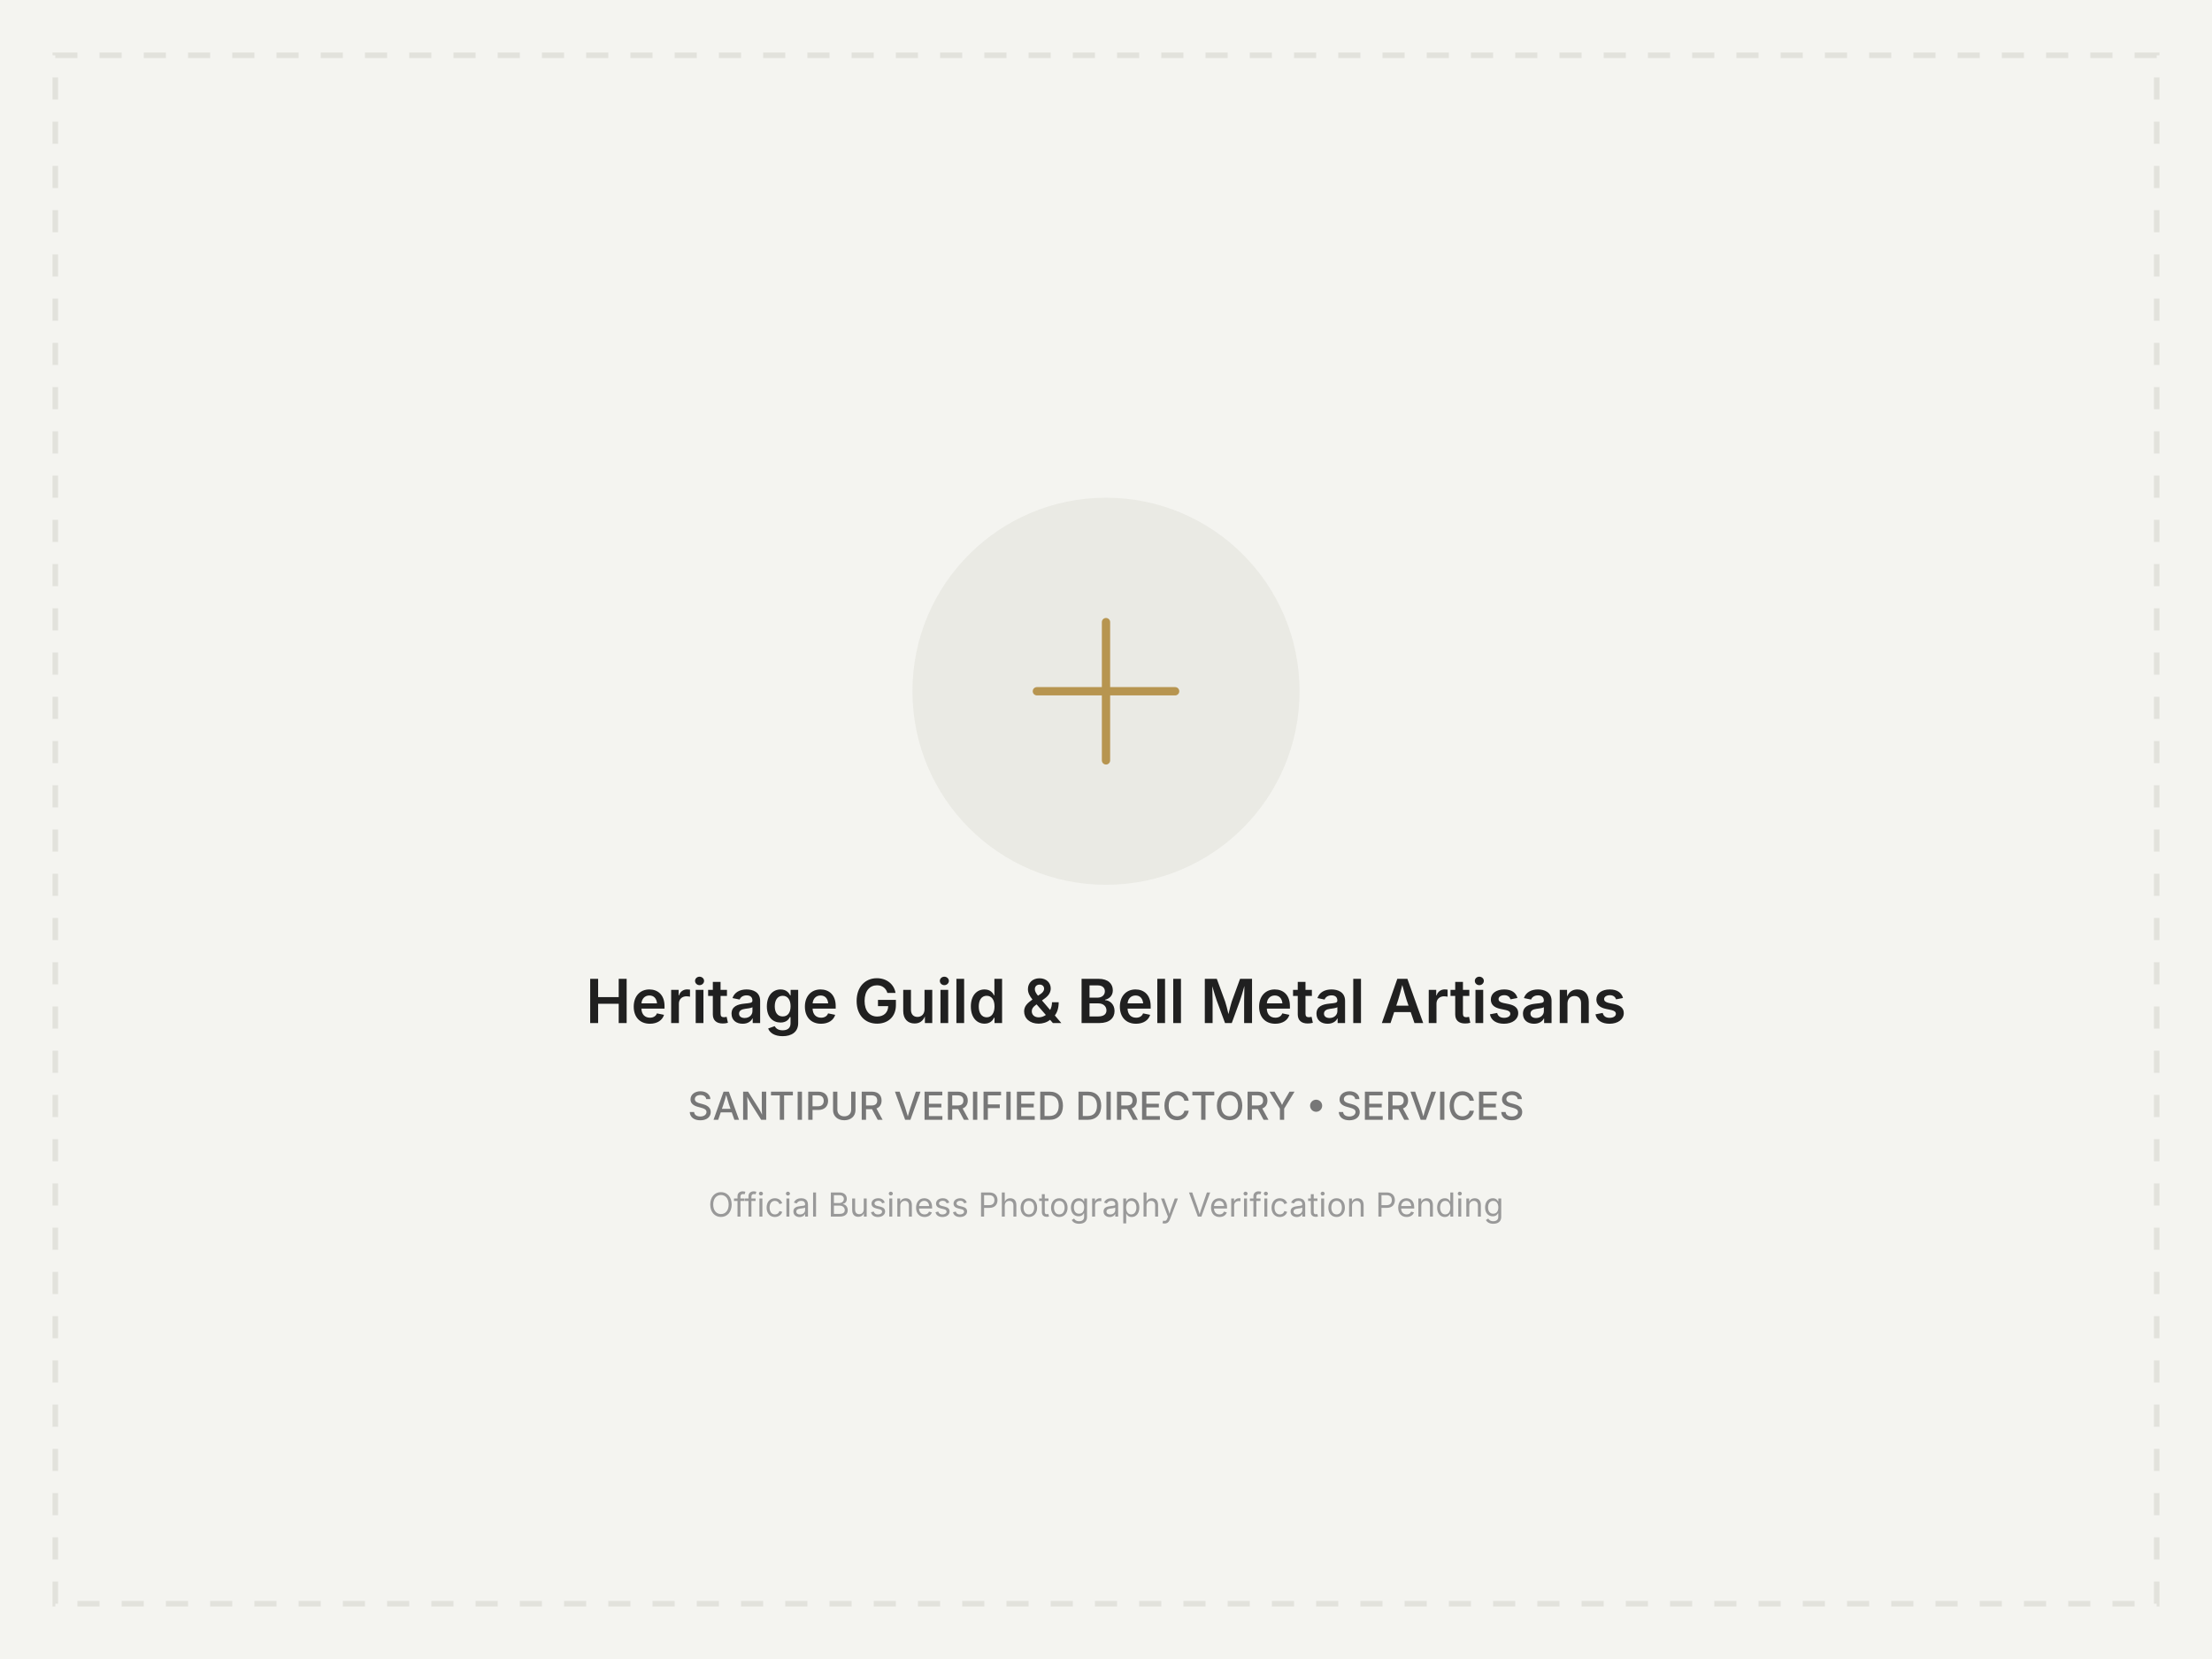
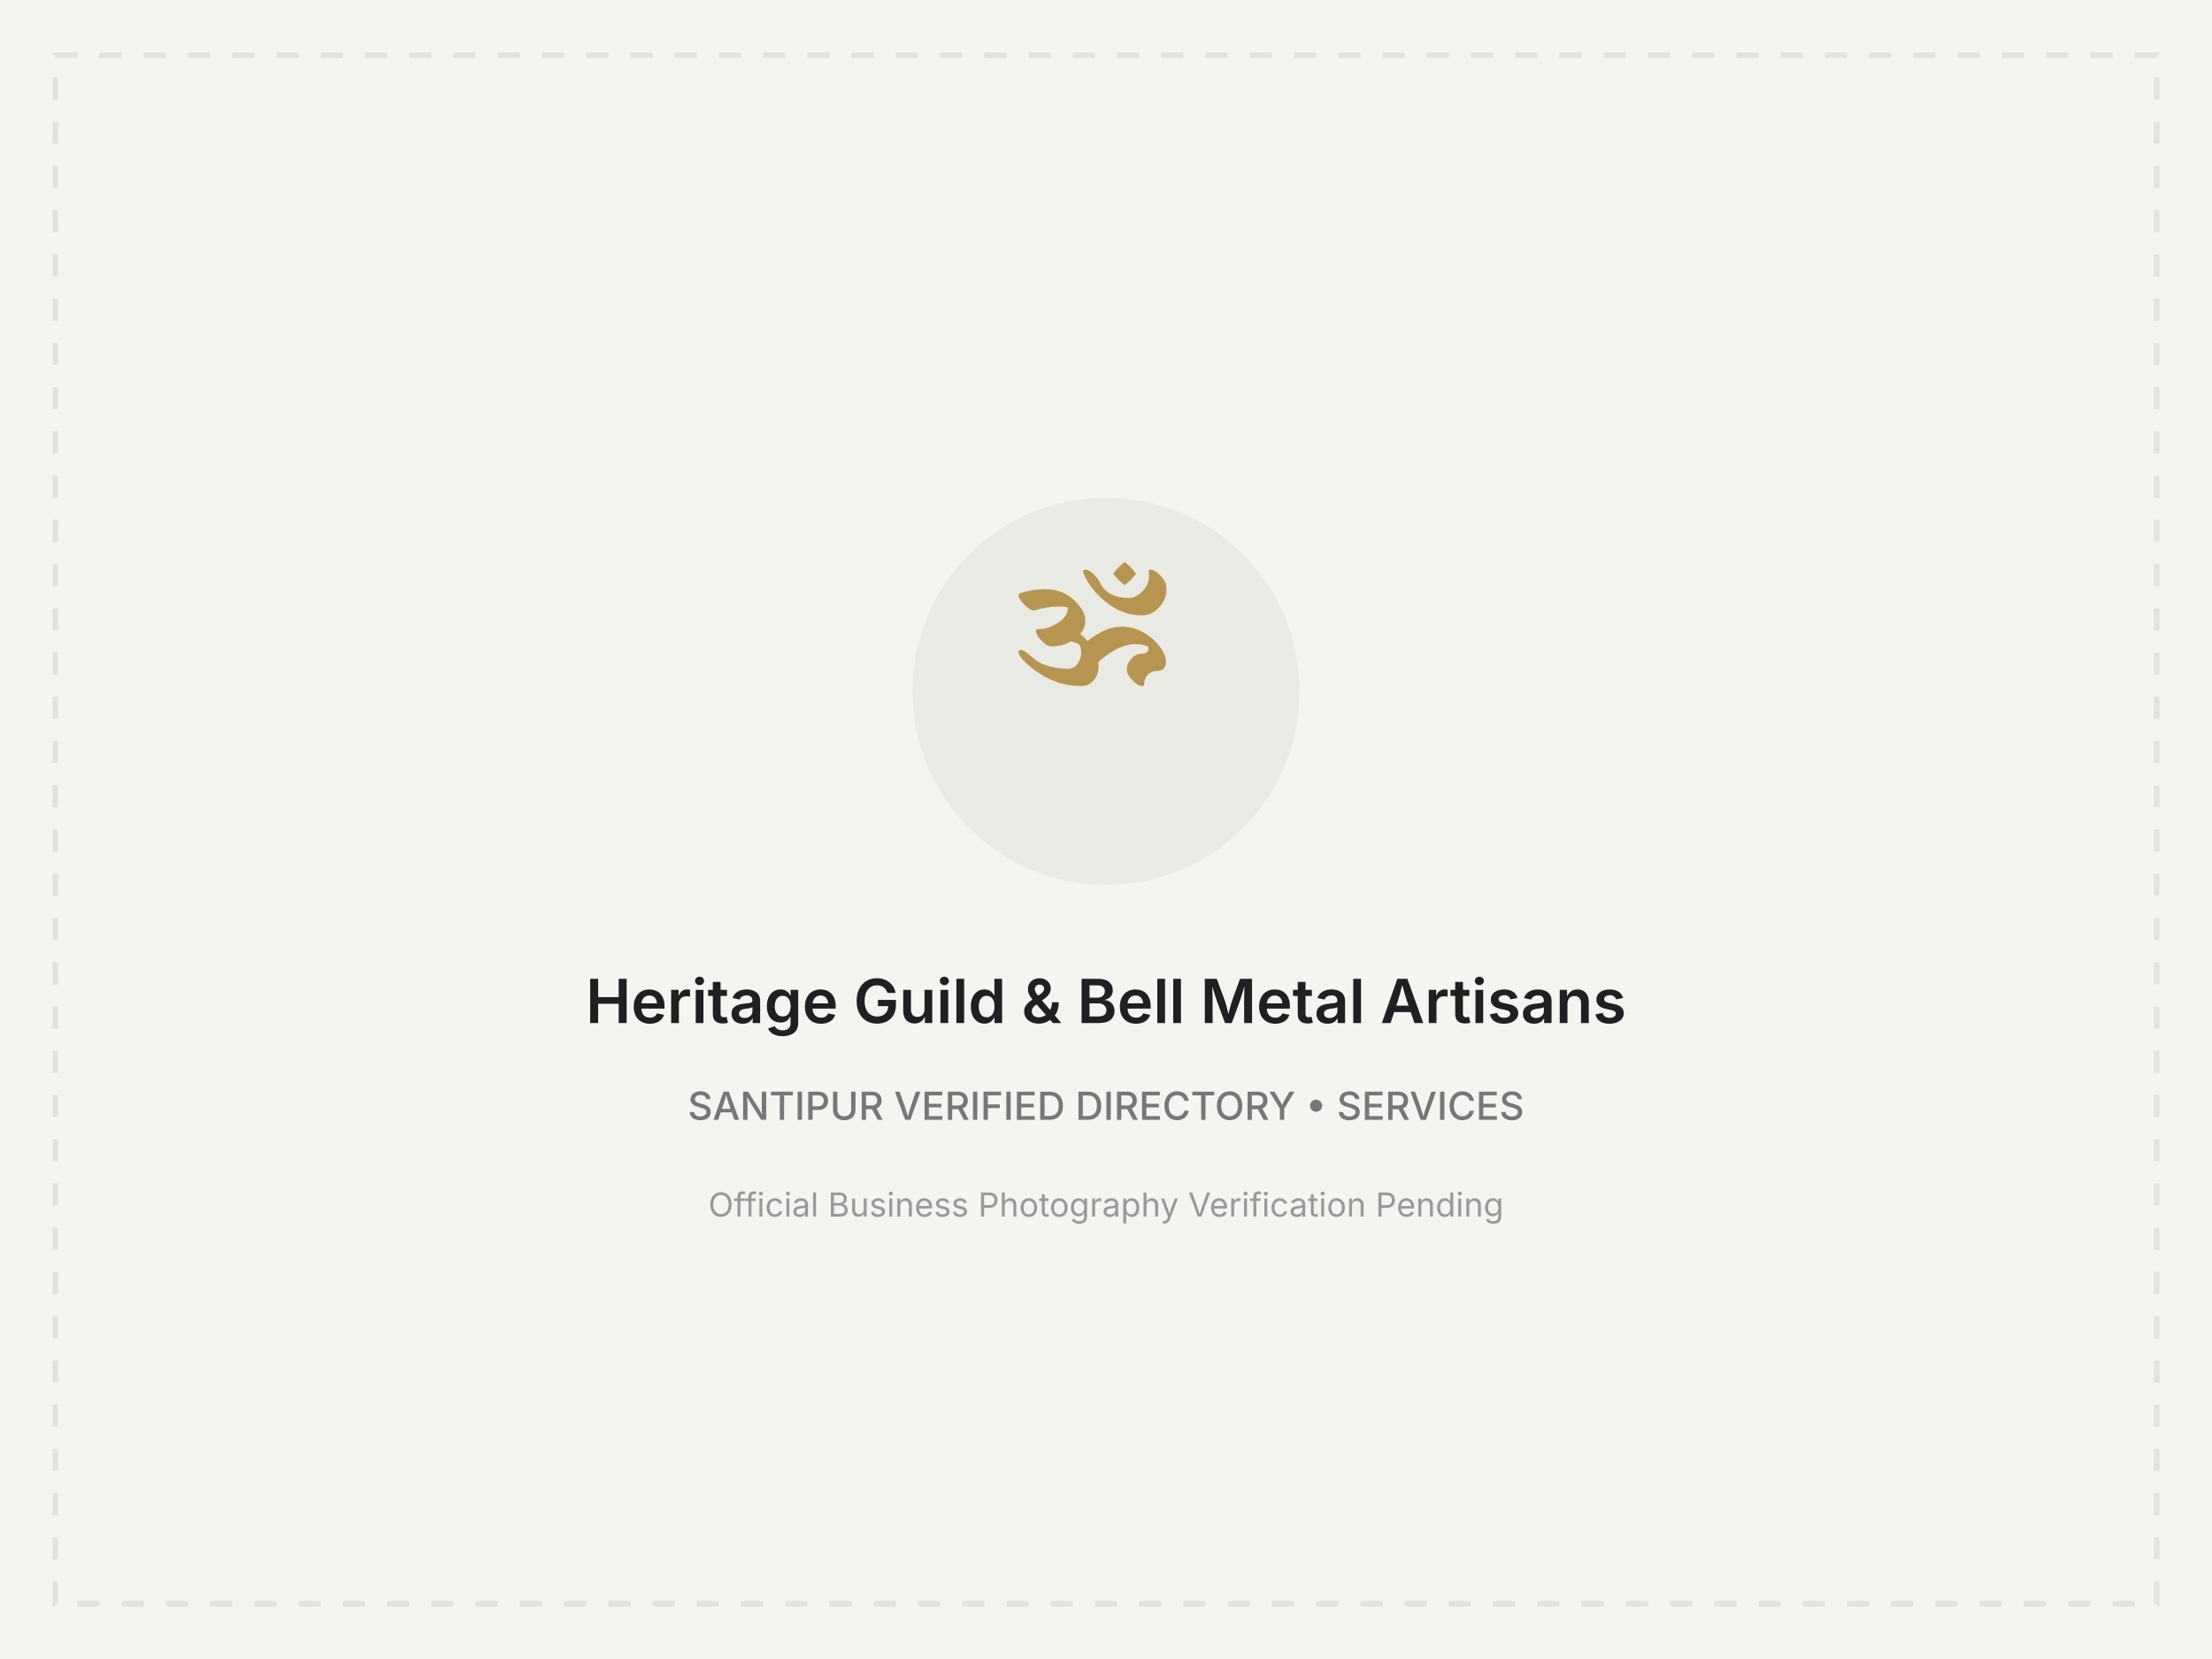
<svg xmlns="http://www.w3.org/2000/svg" viewBox="0 0 800 600" width="100%" height="100%">
  <rect width="800" height="600" fill="#F4F4F0" />
  <rect x="20" y="20" width="760" height="560" fill="none" stroke="#E2E2DC" stroke-width="2" stroke-dasharray="8 8" />
  <circle cx="400" cy="250" r="70" fill="#EAEAE4" />
-   <path d="M375 250 L425 250 M400 225 L400 275" stroke="#B79550" stroke-width="3" stroke-linecap="round" />
+   <text x="400" y="245" font-family="'Noto Serif Bengali', Georgia, serif" font-size="60" font-weight="bold" fill="#B79550" text-anchor="middle">ॐ</text>
  <text x="400" y="370" font-family="'Inter', sans-serif" font-size="22" font-weight="600" fill="#202020" text-anchor="middle">Heritage Guild &amp; Bell Metal Artisans</text>
  <text x="400" y="405" font-family="'Inter', sans-serif" font-size="14" font-weight="500" fill="#777777" text-anchor="middle">SANTIPUR VERIFIED DIRECTORY • SERVICES</text>
  <text x="400" y="440" font-family="'Inter', sans-serif" font-size="12" fill="#999999" text-anchor="middle">Official Business Photography Verification Pending</text>
</svg>
